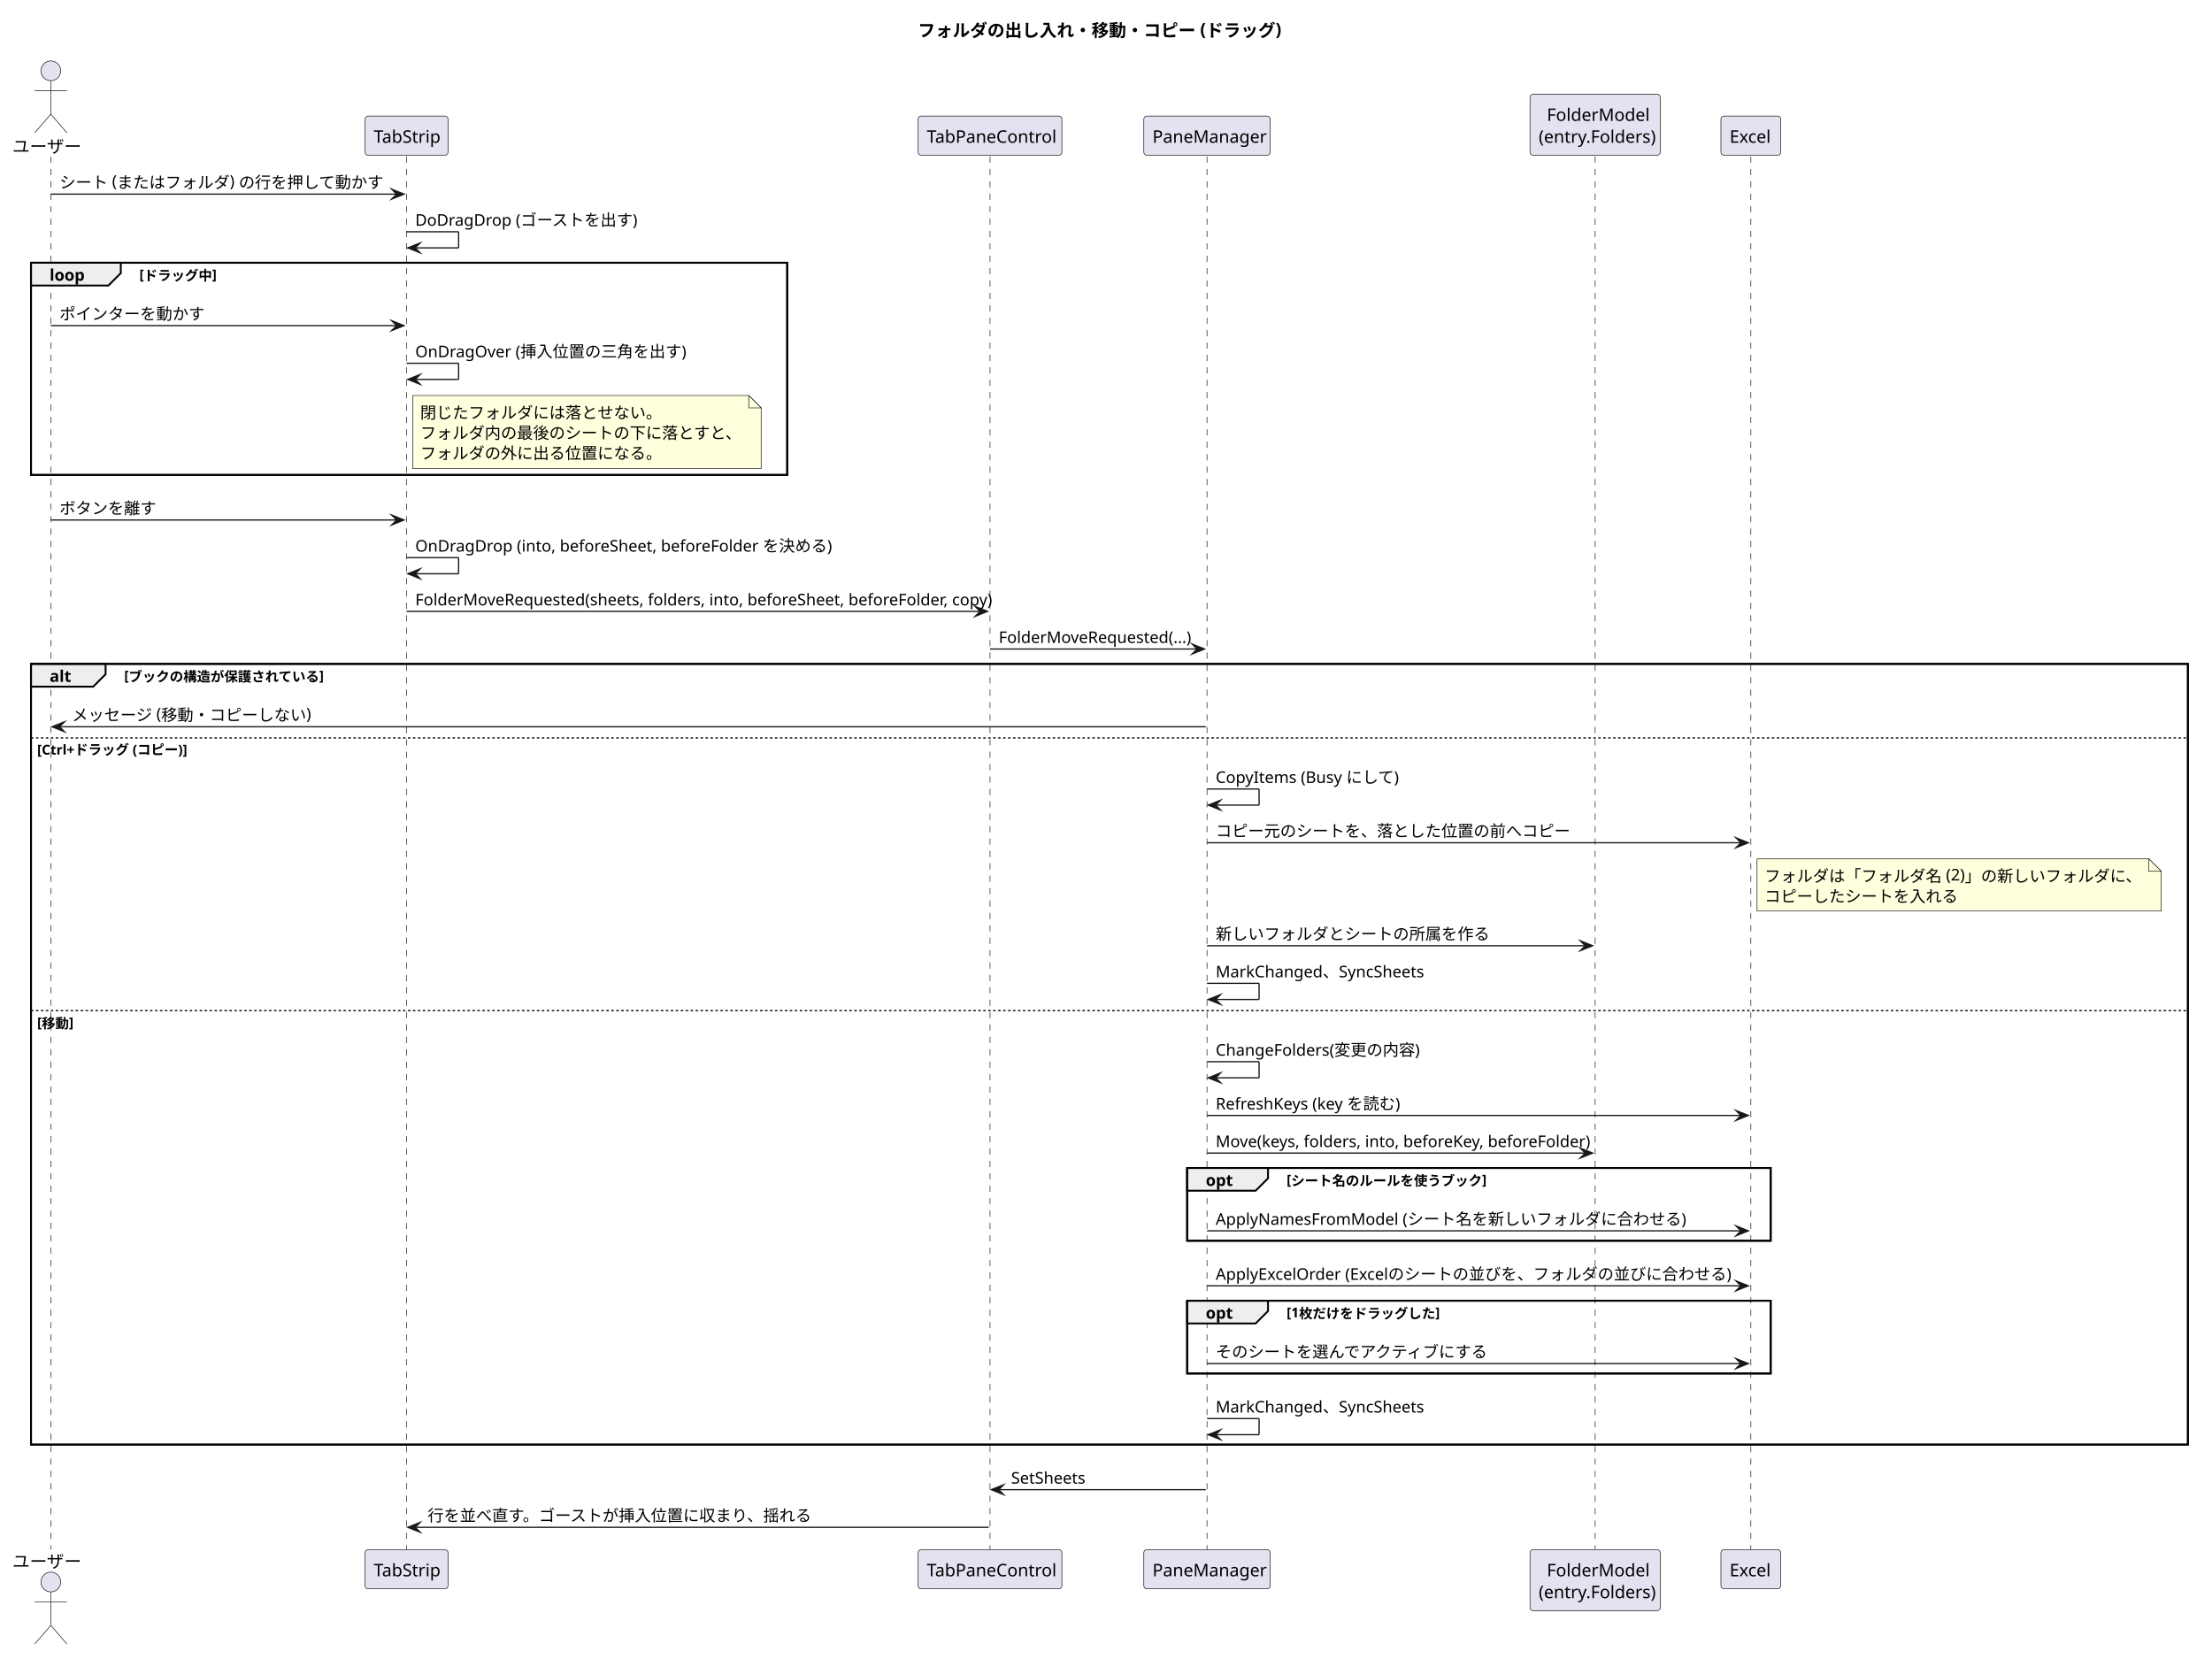
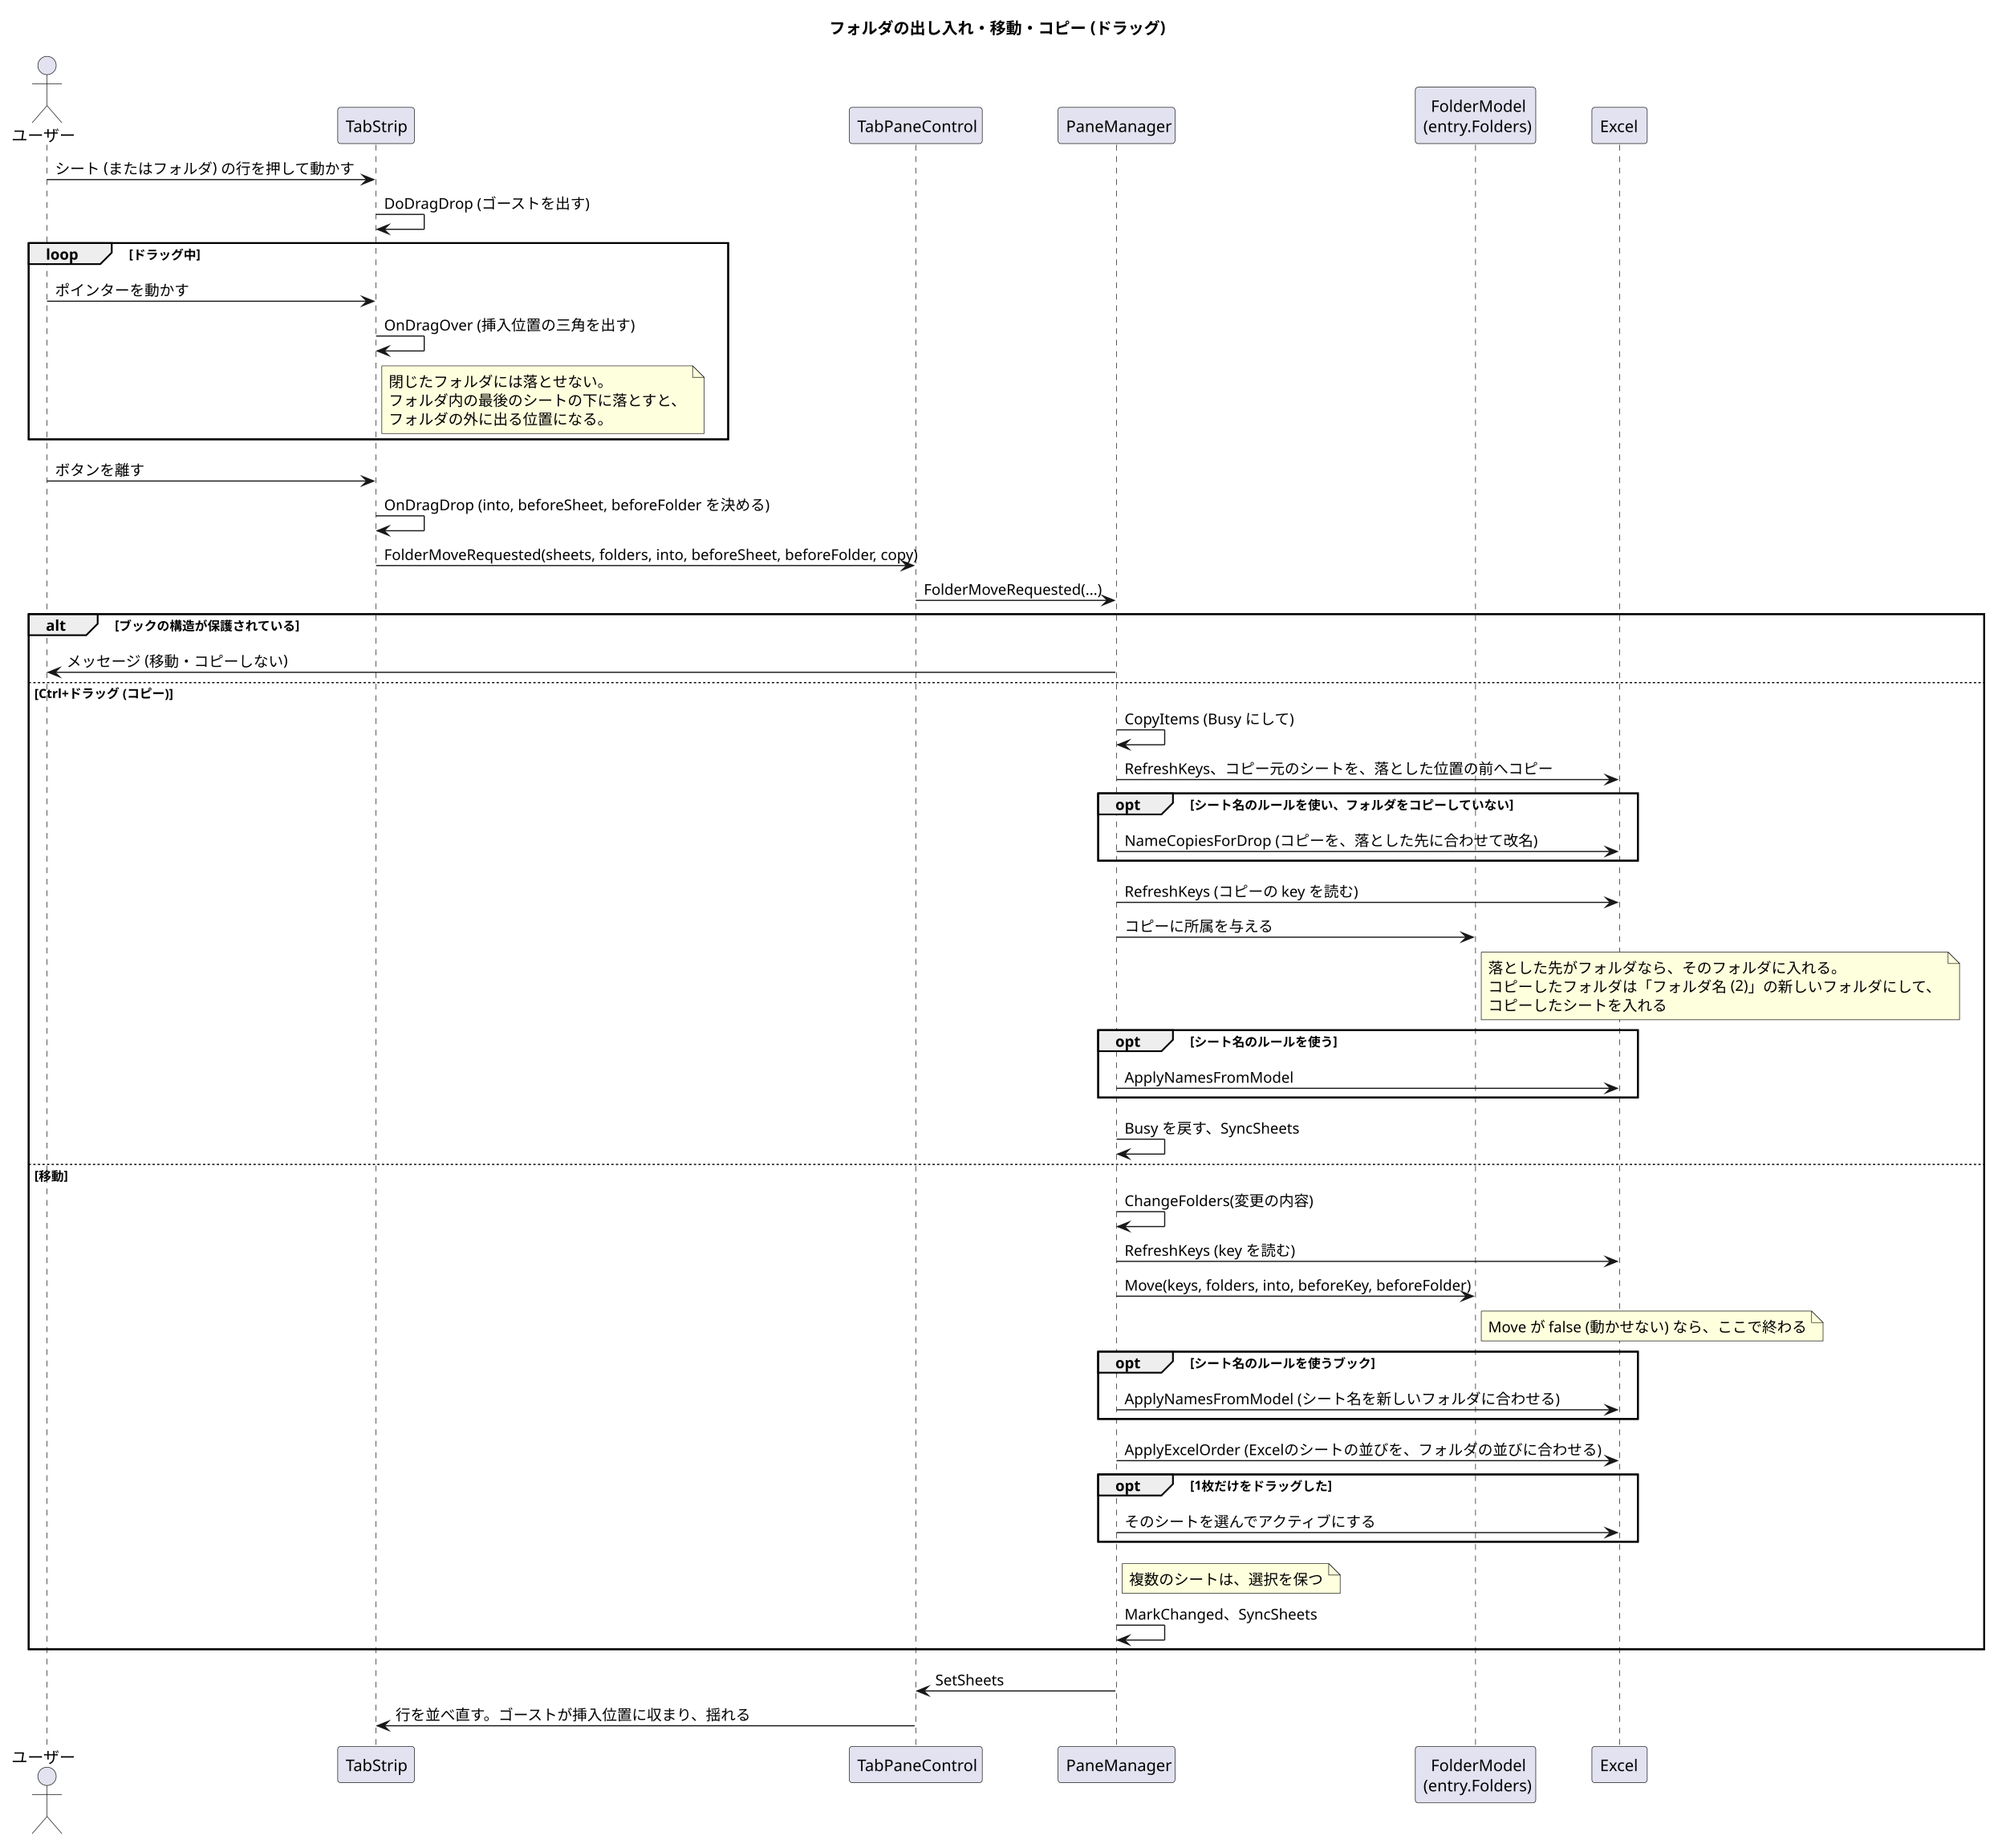
- <svg xmlns="http://www.w3.org/2000/svg" version="1.1" data-diagram-type="SEQUENCE" style="width:1784px;height:1338px;background:#FFFFFF;" width="1784px" height="1338px" viewBox="0 0 1784 1338" zoomAndPan="magnify" preserveAspectRatio="none" contentStyleType="text/css">
+ <svg xmlns="http://www.w3.org/2000/svg" version="1.1" data-diagram-type="SEQUENCE" style="width:1749px;height:1611px;background:#FFFFFF;" width="1749px" height="1611px" viewBox="0 0 1749 1611" zoomAndPan="magnify" preserveAspectRatio="none" contentStyleType="text/css">
  <defs />
  <g font-family="sans-serif" lengthAdjust="spacing">
    <g class="title" data-source-line="1">
-       <text x="740.301" y="29.533" fill="#000" font-size="14" textLength="301.964" font-weight="700">フォルダの出し入れ・移動・コピー (ドラッグ)</text>
+       <text x="723.013" y="29.533" fill="#000" font-size="14" textLength="301.964" font-weight="700">フォルダの出し入れ・移動・コピー (ドラッグ)</text>
    </g>
    <rect x="25" y="211.922" width="609.882" height="171.109" fill="none" style="stroke:#000;stroke-width:1.5;" />
-     <rect x="25" y="535.438" width="1739.566" height="629.648" fill="none" style="stroke:#000;stroke-width:1.5;" />
-     <rect x="957.469" y="941.977" width="470.597" height="58.703" fill="none" style="stroke:#000;stroke-width:1.5;" />
-     <rect x="957.469" y="1049.031" width="470.597" height="58.703" fill="none" style="stroke:#000;stroke-width:1.5;" />
+     <rect x="25" y="535.438" width="1704.991" height="902.461" fill="none" style="stroke:#000;stroke-width:1.5;" />
+     <rect x="957.469" y="691.68" width="470.597" height="58.703" fill="none" style="stroke:#000;stroke-width:1.5;" />
+     <rect x="957.469" y="898.141" width="470.597" height="58.703" fill="none" style="stroke:#000;stroke-width:1.5;" />
+     <rect x="957.469" y="1178.438" width="470.597" height="58.703" fill="none" style="stroke:#000;stroke-width:1.5;" />
+     <rect x="957.469" y="1285.492" width="470.597" height="58.703" fill="none" style="stroke:#000;stroke-width:1.5;" />
    <g class="participant-lifeline" data-qualified-name="U" data-entity-uid="part1" id="part1-lifeline" data-source-line="5">
      <g>
-         <rect x="37.5" y="126.219" width="8" height="1123.57" fill="#000" fill-opacity="0" />
-         <line x1="41" y1="126.219" x2="41" y2="1249.789" style="stroke:#181818;stroke-width:0.5;stroke-dasharray:5,5;" />
+         <rect x="37.5" y="126.219" width="8" height="1396.383" fill="#000" fill-opacity="0" />
+         <line x1="41" y1="126.219" x2="41" y2="1522.602" style="stroke:#181818;stroke-width:0.5;stroke-dasharray:5,5;" />
      </g>
    </g>
    <g class="participant-lifeline" data-qualified-name="S" data-entity-uid="part2" id="part2-lifeline" data-source-line="6">
      <g>
-         <rect x="324.382" y="126.219" width="8" height="1123.57" fill="#000" fill-opacity="0" />
-         <line x1="327.882" y1="126.219" x2="327.882" y2="1249.789" style="stroke:#181818;stroke-width:0.5;stroke-dasharray:5,5;" />
+         <rect x="324.382" y="126.219" width="8" height="1396.383" fill="#000" fill-opacity="0" />
+         <line x1="327.882" y1="126.219" x2="327.882" y2="1522.602" style="stroke:#181818;stroke-width:0.5;stroke-dasharray:5,5;" />
      </g>
    </g>
    <g class="participant-lifeline" data-qualified-name="C" data-entity-uid="part3" id="part3-lifeline" data-source-line="7">
      <g>
-         <rect x="794.958" y="126.219" width="8" height="1123.57" fill="#000" fill-opacity="0" />
-         <line x1="798.458" y1="126.219" x2="798.458" y2="1249.789" style="stroke:#181818;stroke-width:0.5;stroke-dasharray:5,5;" />
+         <rect x="794.958" y="126.219" width="8" height="1396.383" fill="#000" fill-opacity="0" />
+         <line x1="798.458" y1="126.219" x2="798.458" y2="1522.602" style="stroke:#181818;stroke-width:0.5;stroke-dasharray:5,5;" />
      </g>
    </g>
    <g class="participant-lifeline" data-qualified-name="P" data-entity-uid="part4" id="part4-lifeline" data-source-line="8">
      <g>
-         <rect x="969.969" y="126.219" width="8" height="1123.57" fill="#000" fill-opacity="0" />
-         <line x1="973.469" y1="126.219" x2="973.469" y2="1249.789" style="stroke:#181818;stroke-width:0.5;stroke-dasharray:5,5;" />
+         <rect x="969.969" y="126.219" width="8" height="1396.383" fill="#000" fill-opacity="0" />
+         <line x1="973.469" y1="126.219" x2="973.469" y2="1522.602" style="stroke:#181818;stroke-width:0.5;stroke-dasharray:5,5;" />
      </g>
    </g>
    <g class="participant-lifeline" data-qualified-name="F" data-entity-uid="part5" id="part5-lifeline" data-source-line="9">
      <g>
-         <rect x="1282.991" y="126.219" width="8" height="1123.57" fill="#000" fill-opacity="0" />
-         <line x1="1286.491" y1="126.219" x2="1286.491" y2="1249.789" style="stroke:#181818;stroke-width:0.5;stroke-dasharray:5,5;" />
+         <rect x="1282.991" y="126.219" width="8" height="1396.383" fill="#000" fill-opacity="0" />
+         <line x1="1286.491" y1="126.219" x2="1286.491" y2="1522.602" style="stroke:#181818;stroke-width:0.5;stroke-dasharray:5,5;" />
      </g>
    </g>
    <g class="participant-lifeline" data-qualified-name="XL" data-entity-uid="part6" id="part6-lifeline" data-source-line="10">
      <g>
-         <rect x="1408.566" y="126.219" width="8" height="1123.57" fill="#000" fill-opacity="0" />
-         <line x1="1412.066" y1="126.219" x2="1412.066" y2="1249.789" style="stroke:#181818;stroke-width:0.5;stroke-dasharray:5,5;" />
+         <rect x="1408.566" y="126.219" width="8" height="1396.383" fill="#000" fill-opacity="0" />
+         <line x1="1412.066" y1="126.219" x2="1412.066" y2="1522.602" style="stroke:#181818;stroke-width:0.5;stroke-dasharray:5,5;" />
      </g>
    </g>
    <g class="participant participant-head" data-qualified-name="U" data-entity-uid="part1" id="part1-head" data-source-line="5">
      <text x="10" y="123.143" fill="#000" font-size="14" textLength="56">ユーザー</text>
      <ellipse cx="41" cy="57.109" rx="8" ry="8" fill="#E2E2F0" style="stroke:#181818;stroke-width:0.5;" />
      <path d="M41,65.109 L41,92.109 M28,73.109 L54,73.109 M41,92.109 L28,107.109 M41,92.109 L54,107.109" style="stroke:#181818;stroke-width:0.5;" fill="none" />
    </g>
    <g class="participant participant-head" data-qualified-name="S" data-entity-uid="part2" id="part2-head" data-source-line="6">
      <rect x="294.427" y="93.609" width="66.91" height="31.609" fill="#E2E2F0" style="stroke:#181818;stroke-width:0.5;" rx="2.5" ry="2.5" />
      <text x="301.427" y="115.143" fill="#000" font-size="14" textLength="52.91">TabStrip</text>
    </g>
    <g class="participant participant-head" data-qualified-name="C" data-entity-uid="part3" id="part3-head" data-source-line="7">
      <rect x="740.483" y="93.609" width="115.951" height="31.609" fill="#E2E2F0" style="stroke:#181818;stroke-width:0.5;" rx="2.5" ry="2.5" />
      <text x="747.483" y="115.143" fill="#000" font-size="14" textLength="101.951">TabPaneControl</text>
    </g>
    <g class="participant participant-head" data-qualified-name="P" data-entity-uid="part4" id="part4-head" data-source-line="8">
      <rect x="922.494" y="93.609" width="101.951" height="31.609" fill="#E2E2F0" style="stroke:#181818;stroke-width:0.5;" rx="2.5" ry="2.5" />
      <text x="929.494" y="115.143" fill="#000" font-size="14" textLength="87.951">PaneManager</text>
    </g>
    <g class="participant participant-head" data-qualified-name="F" data-entity-uid="part5" id="part5-head" data-source-line="9">
      <rect x="1233.98" y="76" width="105.021" height="49.219" fill="#E2E2F0" style="stroke:#181818;stroke-width:0.5;" rx="2.5" ry="2.5" />
      <text x="1247.584" y="97.533" fill="#000" font-size="14" textLength="77.813">FolderModel</text>
      <text x="1240.98" y="115.143" fill="#000" font-size="14" textLength="91.021">(entry.Folders)</text>
    </g>
    <g class="participant participant-head" data-qualified-name="XL" data-entity-uid="part6" id="part6-head" data-source-line="10">
      <rect x="1387.949" y="93.609" width="48.234" height="31.609" fill="#E2E2F0" style="stroke:#181818;stroke-width:0.5;" rx="2.5" ry="2.5" />
      <text x="1394.949" y="115.143" fill="#000" font-size="14" textLength="34.234">Excel</text>
    </g>
    <g class="participant participant-tail" data-qualified-name="U" data-entity-uid="part1" id="part1-tail" data-source-line="5">
-       <text x="10" y="1264.322" fill="#000" font-size="14" textLength="56">ユーザー</text>
-       <ellipse cx="41" cy="1275.898" rx="8" ry="8" fill="#E2E2F0" style="stroke:#181818;stroke-width:0.5;" />
-       <path d="M41,1283.898 L41,1310.898 M28,1291.898 L54,1291.898 M41,1310.898 L28,1325.898 M41,1310.898 L54,1325.898" style="stroke:#181818;stroke-width:0.5;" fill="none" />
+       <text x="10" y="1537.135" fill="#000" font-size="14" textLength="56">ユーザー</text>
+       <ellipse cx="41" cy="1548.711" rx="8" ry="8" fill="#E2E2F0" style="stroke:#181818;stroke-width:0.5;" />
+       <path d="M41,1556.711 L41,1583.711 M28,1564.711 L54,1564.711 M41,1583.711 L28,1598.711 M41,1583.711 L54,1598.711" style="stroke:#181818;stroke-width:0.5;" fill="none" />
    </g>
    <g class="participant participant-tail" data-qualified-name="S" data-entity-uid="part2" id="part2-tail" data-source-line="6">
-       <rect x="294.427" y="1249.789" width="66.91" height="31.609" fill="#E2E2F0" style="stroke:#181818;stroke-width:0.5;" rx="2.5" ry="2.5" />
-       <text x="301.427" y="1271.322" fill="#000" font-size="14" textLength="52.91">TabStrip</text>
+       <rect x="294.427" y="1522.602" width="66.91" height="31.609" fill="#E2E2F0" style="stroke:#181818;stroke-width:0.5;" rx="2.5" ry="2.5" />
+       <text x="301.427" y="1544.135" fill="#000" font-size="14" textLength="52.91">TabStrip</text>
    </g>
    <g class="participant participant-tail" data-qualified-name="C" data-entity-uid="part3" id="part3-tail" data-source-line="7">
-       <rect x="740.483" y="1249.789" width="115.951" height="31.609" fill="#E2E2F0" style="stroke:#181818;stroke-width:0.5;" rx="2.5" ry="2.5" />
-       <text x="747.483" y="1271.322" fill="#000" font-size="14" textLength="101.951">TabPaneControl</text>
+       <rect x="740.483" y="1522.602" width="115.951" height="31.609" fill="#E2E2F0" style="stroke:#181818;stroke-width:0.5;" rx="2.5" ry="2.5" />
+       <text x="747.483" y="1544.135" fill="#000" font-size="14" textLength="101.951">TabPaneControl</text>
    </g>
    <g class="participant participant-tail" data-qualified-name="P" data-entity-uid="part4" id="part4-tail" data-source-line="8">
-       <rect x="922.494" y="1249.789" width="101.951" height="31.609" fill="#E2E2F0" style="stroke:#181818;stroke-width:0.5;" rx="2.5" ry="2.5" />
-       <text x="929.494" y="1271.322" fill="#000" font-size="14" textLength="87.951">PaneManager</text>
+       <rect x="922.494" y="1522.602" width="101.951" height="31.609" fill="#E2E2F0" style="stroke:#181818;stroke-width:0.5;" rx="2.5" ry="2.5" />
+       <text x="929.494" y="1544.135" fill="#000" font-size="14" textLength="87.951">PaneManager</text>
    </g>
    <g class="participant participant-tail" data-qualified-name="F" data-entity-uid="part5" id="part5-tail" data-source-line="9">
-       <rect x="1233.98" y="1249.789" width="105.021" height="49.219" fill="#E2E2F0" style="stroke:#181818;stroke-width:0.5;" rx="2.5" ry="2.5" />
-       <text x="1247.584" y="1271.322" fill="#000" font-size="14" textLength="77.813">FolderModel</text>
-       <text x="1240.98" y="1288.932" fill="#000" font-size="14" textLength="91.021">(entry.Folders)</text>
+       <rect x="1233.98" y="1522.602" width="105.021" height="49.219" fill="#E2E2F0" style="stroke:#181818;stroke-width:0.5;" rx="2.5" ry="2.5" />
+       <text x="1247.584" y="1544.135" fill="#000" font-size="14" textLength="77.813">FolderModel</text>
+       <text x="1240.98" y="1561.744" fill="#000" font-size="14" textLength="91.021">(entry.Folders)</text>
    </g>
    <g class="participant participant-tail" data-qualified-name="XL" data-entity-uid="part6" id="part6-tail" data-source-line="10">
-       <rect x="1387.949" y="1249.789" width="48.234" height="31.609" fill="#E2E2F0" style="stroke:#181818;stroke-width:0.5;" rx="2.5" ry="2.5" />
-       <text x="1394.949" y="1271.322" fill="#000" font-size="14" textLength="34.234">Excel</text>
+       <rect x="1387.949" y="1522.602" width="48.234" height="31.609" fill="#E2E2F0" style="stroke:#181818;stroke-width:0.5;" rx="2.5" ry="2.5" />
+       <text x="1394.949" y="1544.135" fill="#000" font-size="14" textLength="34.234">Excel</text>
    </g>
    <g class="message" data-entity-1="part1" data-entity-2="part2" id="msg1" data-source-line="12">
      <polygon points="315.882,152.57,325.882,156.57,315.882,160.57,319.882,156.57" fill="#181818" style="stroke:#181818;stroke-width:1;stroke-linejoin:miter;stroke-miterlimit:10;" />
      <line x1="41" y1="156.57" x2="321.882" y2="156.57" style="stroke:#181818;stroke-width:1;" />
      <text x="48" y="151.714" fill="#000" font-size="13" textLength="262.882">シート (またはフォルダ) の行を押して動かす</text>
    </g>
    <g class="message" data-entity-1="part2" data-entity-2="part2" id="msg2" data-source-line="13">
      <line x1="327.882" y1="186.922" x2="369.882" y2="186.922" style="stroke:#181818;stroke-width:1;" />
      <line x1="369.882" y1="186.922" x2="369.882" y2="199.922" style="stroke:#181818;stroke-width:1;" />
      <line x1="328.882" y1="199.922" x2="369.882" y2="199.922" style="stroke:#181818;stroke-width:1;" />
      <polygon points="338.882,195.922,328.882,199.922,338.882,203.922,334.882,199.922" fill="#181818" style="stroke:#181818;stroke-width:1;stroke-linejoin:miter;stroke-miterlimit:10;" />
      <text x="334.882" y="182.065" fill="#000" font-size="13" textLength="176.243">DoDragDrop (ゴーストを出す)</text>
    </g>
    <path d="M25,211.922 L97.435,211.922 L97.435,220.273 L87.435,230.273 L25,230.273 L25,211.922" style="stroke:#000;stroke-width:1.5;" fill="#EEE" />
    <rect x="25" y="211.922" width="609.882" height="171.109" fill="none" style="stroke:#000;stroke-width:1.5;" />
    <text x="40" y="226.417" fill="#000" font-size="13" textLength="27.435" font-weight="700">loop</text>
    <text x="112.435" y="225.341" fill="#000" font-size="11" textLength="64.045" font-weight="700">[ドラッグ中]</text>
    <g class="message" data-entity-1="part1" data-entity-2="part2" id="msg3" data-source-line="15">
      <polygon points="315.882,258.625,325.882,262.625,315.882,266.625,319.882,262.625" fill="#181818" style="stroke:#181818;stroke-width:1;stroke-linejoin:miter;stroke-miterlimit:10;" />
      <line x1="41" y1="262.625" x2="321.882" y2="262.625" style="stroke:#181818;stroke-width:1;" />
      <text x="48" y="257.769" fill="#000" font-size="13" textLength="117">ポインターを動かす</text>
    </g>
    <g class="message" data-entity-1="part2" data-entity-2="part2" id="msg4" data-source-line="16">
      <line x1="327.882" y1="292.977" x2="369.882" y2="292.977" style="stroke:#181818;stroke-width:1;" />
      <line x1="369.882" y1="292.977" x2="369.882" y2="305.977" style="stroke:#181818;stroke-width:1;" />
      <line x1="328.882" y1="305.977" x2="369.882" y2="305.977" style="stroke:#181818;stroke-width:1;" />
      <polygon points="338.882,301.977,328.882,305.977,338.882,309.977,334.882,305.977" fill="#181818" style="stroke:#181818;stroke-width:1;stroke-linejoin:miter;stroke-miterlimit:10;" />
      <text x="334.882" y="288.12" fill="#000" font-size="13" textLength="215.96">OnDragOver (挿入位置の三角を出す)</text>
    </g>
    <path d="M332.882,318.977 L332.882,377.977 L613.882,377.977 L613.882,328.977 L603.882,318.977 L332.882,318.977" style="stroke:#181818;stroke-width:0.5;" fill="#FEFFDD" />
    <path d="M603.882,318.977 L603.882,328.977 L613.882,328.977 L603.882,318.977" style="stroke:#181818;stroke-width:0.5;" fill="#FEFFDD" />
    <text x="338.882" y="337.472" fill="#000" font-size="13" textLength="195">閉じたフォルダには落とせない。</text>
    <text x="338.882" y="353.823" fill="#000" font-size="13" textLength="260">フォルダ内の最後のシートの下に落とすと、</text>
    <text x="338.882" y="370.175" fill="#000" font-size="13" textLength="195">フォルダの外に出る位置になる。</text>
    <g class="message" data-entity-1="part1" data-entity-2="part2" id="msg5" data-source-line="19">
      <polygon points="315.882,415.383,325.882,419.383,315.882,423.383,319.882,419.383" fill="#181818" style="stroke:#181818;stroke-width:1;stroke-linejoin:miter;stroke-miterlimit:10;" />
      <line x1="41" y1="419.383" x2="321.882" y2="419.383" style="stroke:#181818;stroke-width:1;" />
      <text x="48" y="414.526" fill="#000" font-size="13" textLength="78">ボタンを離す</text>
    </g>
    <g class="message" data-entity-1="part2" data-entity-2="part2" id="msg6" data-source-line="20">
      <line x1="327.882" y1="449.734" x2="369.882" y2="449.734" style="stroke:#181818;stroke-width:1;" />
      <line x1="369.882" y1="449.734" x2="369.882" y2="462.734" style="stroke:#181818;stroke-width:1;" />
      <line x1="328.882" y1="462.734" x2="369.882" y2="462.734" style="stroke:#181818;stroke-width:1;" />
      <polygon points="338.882,458.734,328.882,462.734,338.882,466.734,334.882,462.734" fill="#181818" style="stroke:#181818;stroke-width:1;stroke-linejoin:miter;stroke-miterlimit:10;" />
      <text x="334.882" y="444.878" fill="#000" font-size="13" textLength="321.528">OnDragDrop (into, beforeSheet, beforeFolder を決める)</text>
    </g>
    <g class="message" data-entity-1="part2" data-entity-2="part3" id="msg7" data-source-line="21">
      <polygon points="786.458,489.086,796.458,493.086,786.458,497.086,790.458,493.086" fill="#181818" style="stroke:#181818;stroke-width:1;stroke-linejoin:miter;stroke-miterlimit:10;" />
      <line x1="327.882" y1="493.086" x2="792.458" y2="493.086" style="stroke:#181818;stroke-width:1;" />
      <text x="334.882" y="488.229" fill="#000" font-size="13" textLength="446.577">FolderMoveRequested(sheets, folders, into, beforeSheet, beforeFolder, copy)</text>
    </g>
    <g class="message" data-entity-1="part3" data-entity-2="part4" id="msg8" data-source-line="22">
      <polygon points="961.469,519.438,971.469,523.438,961.469,527.438,965.469,523.438" fill="#181818" style="stroke:#181818;stroke-width:1;stroke-linejoin:miter;stroke-miterlimit:10;" />
      <line x1="798.458" y1="523.438" x2="967.469" y2="523.438" style="stroke:#181818;stroke-width:1;" />
      <text x="805.458" y="518.581" fill="#000" font-size="13" textLength="151.011">FolderMoveRequested(...)</text>
    </g>
    <path d="M25,535.438 L85.171,535.438 L85.171,543.789 L75.171,553.789 L25,553.789 L25,535.438" style="stroke:#000;stroke-width:1.5;" fill="#EEE" />
-     <rect x="25" y="535.438" width="1739.566" height="629.648" fill="none" style="stroke:#000;stroke-width:1.5;" />
+     <rect x="25" y="535.438" width="1704.991" height="902.461" fill="none" style="stroke:#000;stroke-width:1.5;" />
    <text x="40" y="549.933" fill="#000" font-size="13" textLength="15.171" font-weight="700">alt</text>
    <text x="100.171" y="548.856" fill="#000" font-size="11" textLength="166.139" font-weight="700">[ブックの構造が保護されている]</text>
    <g class="message" data-entity-1="part4" data-entity-2="part1" id="msg9" data-source-line="25">
      <polygon points="52,582.141,42,586.141,52,590.141,48,586.141" fill="#181818" style="stroke:#181818;stroke-width:1;stroke-linejoin:miter;stroke-miterlimit:10;" />
      <line x1="46" y1="586.141" x2="972.469" y2="586.141" style="stroke:#181818;stroke-width:1;" />
      <text x="58" y="581.284" fill="#000" font-size="13" textLength="194.27">メッセージ (移動・コピーしない)</text>
    </g>
-     <line x1="25" y1="595.141" x2="1764.566" y2="595.141" style="stroke:#000;stroke-width:1;stroke-dasharray:2,2;" />
+     <line x1="25" y1="595.141" x2="1729.991" y2="595.141" style="stroke:#000;stroke-width:1;stroke-dasharray:2,2;" />
    <text x="30" y="608.56" fill="#000" font-size="11" textLength="122.482" font-weight="700">[Ctrl+ドラッグ (コピー)]</text>
    <g class="message" data-entity-1="part4" data-entity-2="part4" id="msg10" data-source-line="27">
      <line x1="973.469" y1="636.328" x2="1015.469" y2="636.328" style="stroke:#181818;stroke-width:1;" />
      <line x1="1015.469" y1="636.328" x2="1015.469" y2="649.328" style="stroke:#181818;stroke-width:1;" />
      <line x1="974.469" y1="649.328" x2="1015.469" y2="649.328" style="stroke:#181818;stroke-width:1;" />
      <polygon points="984.469,645.328,974.469,649.328,984.469,653.328,980.469,649.328" fill="#181818" style="stroke:#181818;stroke-width:1;stroke-linejoin:miter;stroke-miterlimit:10;" />
      <text x="980.469" y="631.472" fill="#000" font-size="13" textLength="145.914">CopyItems (Busy にして)</text>
    </g>
    <g class="message" data-entity-1="part4" data-entity-2="part6" id="msg11" data-source-line="28">
      <polygon points="1400.066,675.68,1410.066,679.68,1400.066,683.68,1404.066,679.68" fill="#181818" style="stroke:#181818;stroke-width:1;stroke-linejoin:miter;stroke-miterlimit:10;" />
      <line x1="973.469" y1="679.68" x2="1406.066" y2="679.68" style="stroke:#181818;stroke-width:1;" />
-       <text x="980.469" y="674.823" fill="#000" font-size="13" textLength="286">コピー元のシートを、落とした位置の前へコピー</text>
-     </g>
-     <path d="M1417.066,692.68 L1417.066,734.68 L1743.066,734.68 L1743.066,702.68 L1733.066,692.68 L1417.066,692.68" style="stroke:#181818;stroke-width:0.5;" fill="#FEFFDD" />
-     <path d="M1733.066,692.68 L1733.066,702.68 L1743.066,702.68 L1733.066,692.68" style="stroke:#181818;stroke-width:0.5;" fill="#FEFFDD" />
-     <text x="1423.066" y="711.175" fill="#000" font-size="13" textLength="305.5">フォルダは「フォルダ名 (2)」の新しいフォルダに、</text>
-     <text x="1423.066" y="727.526" fill="#000" font-size="13" textLength="156">コピーしたシートを入れる</text>
-     <g class="message" data-entity-1="part4" data-entity-2="part5" id="msg12" data-source-line="30">
-       <polygon points="1274.491,758.734,1284.491,762.734,1274.491,766.734,1278.491,762.734" fill="#181818" style="stroke:#181818;stroke-width:1;stroke-linejoin:miter;stroke-miterlimit:10;" />
-       <line x1="973.469" y1="762.734" x2="1280.491" y2="762.734" style="stroke:#181818;stroke-width:1;" />
-       <text x="980.469" y="757.878" fill="#000" font-size="13" textLength="221">新しいフォルダとシートの所属を作る</text>
-     </g>
-     <g class="message" data-entity-1="part4" data-entity-2="part4" id="msg13" data-source-line="31">
-       <line x1="973.469" y1="793.086" x2="1015.469" y2="793.086" style="stroke:#181818;stroke-width:1;" />
-       <line x1="1015.469" y1="793.086" x2="1015.469" y2="806.086" style="stroke:#181818;stroke-width:1;" />
-       <line x1="974.469" y1="806.086" x2="1015.469" y2="806.086" style="stroke:#181818;stroke-width:1;" />
-       <polygon points="984.469,802.086,974.469,806.086,984.469,810.086,980.469,806.086" fill="#181818" style="stroke:#181818;stroke-width:1;stroke-linejoin:miter;stroke-miterlimit:10;" />
-       <text x="980.469" y="788.229" fill="#000" font-size="13" textLength="164.03">MarkChanged、SyncSheets</text>
-     </g>
-     <line x1="25" y1="815.086" x2="1764.566" y2="815.086" style="stroke:#000;stroke-width:1;stroke-dasharray:2,2;" />
-     <text x="30" y="828.505" fill="#000" font-size="11" textLength="30.014" font-weight="700">[移動]</text>
-     <g class="message" data-entity-1="part4" data-entity-2="part4" id="msg14" data-source-line="33">
-       <line x1="973.469" y1="856.273" x2="1015.469" y2="856.273" style="stroke:#181818;stroke-width:1;" />
-       <line x1="1015.469" y1="856.273" x2="1015.469" y2="869.273" style="stroke:#181818;stroke-width:1;" />
-       <line x1="974.469" y1="869.273" x2="1015.469" y2="869.273" style="stroke:#181818;stroke-width:1;" />
-       <polygon points="984.469,865.273,974.469,869.273,984.469,873.273,980.469,869.273" fill="#181818" style="stroke:#181818;stroke-width:1;stroke-linejoin:miter;stroke-miterlimit:10;" />
-       <text x="980.469" y="851.417" fill="#000" font-size="13" textLength="162.544">ChangeFolders(変更の内容)</text>
-     </g>
-     <g class="message" data-entity-1="part4" data-entity-2="part6" id="msg15" data-source-line="34">
-       <polygon points="1400.066,895.625,1410.066,899.625,1400.066,903.625,1404.066,899.625" fill="#181818" style="stroke:#181818;stroke-width:1;stroke-linejoin:miter;stroke-miterlimit:10;" />
-       <line x1="973.469" y1="899.625" x2="1406.066" y2="899.625" style="stroke:#181818;stroke-width:1;" />
-       <text x="980.469" y="894.769" fill="#000" font-size="13" textLength="149.532">RefreshKeys (key を読む)</text>
-     </g>
-     <g class="message" data-entity-1="part4" data-entity-2="part5" id="msg16" data-source-line="35">
-       <polygon points="1274.491,925.977,1284.491,929.977,1274.491,933.977,1278.491,929.977" fill="#181818" style="stroke:#181818;stroke-width:1;stroke-linejoin:miter;stroke-miterlimit:10;" />
-       <line x1="973.469" y1="929.977" x2="1280.491" y2="929.977" style="stroke:#181818;stroke-width:1;" />
-       <text x="980.469" y="925.12" fill="#000" font-size="13" textLength="289.021">Move(keys, folders, into, beforeKey, beforeFolder)</text>
-     </g>
-     <path d="M957.469,941.977 L1022.68,941.977 L1022.68,950.328 L1012.68,960.328 L957.469,960.328 L957.469,941.977" style="stroke:#000;stroke-width:1.5;" fill="#EEE" />
-     <rect x="957.469" y="941.977" width="470.597" height="58.703" fill="none" style="stroke:#000;stroke-width:1.5;" />
-     <text x="972.469" y="956.472" fill="#000" font-size="13" textLength="20.211" font-weight="700">opt</text>
-     <text x="1037.68" y="955.396" fill="#000" font-size="11" textLength="166.139" font-weight="700">[シート名のルールを使うブック]</text>
-     <g class="message" data-entity-1="part4" data-entity-2="part6" id="msg17" data-source-line="37">
-       <polygon points="1400.066,988.68,1410.066,992.68,1400.066,996.68,1404.066,992.68" fill="#181818" style="stroke:#181818;stroke-width:1;stroke-linejoin:miter;stroke-miterlimit:10;" />
-       <line x1="973.469" y1="992.68" x2="1406.066" y2="992.68" style="stroke:#181818;stroke-width:1;" />
-       <text x="980.469" y="987.823" fill="#000" font-size="13" textLength="372.703">ApplyNamesFromModel (シート名を新しいフォルダに合わせる)</text>
-     </g>
-     <g class="message" data-entity-1="part4" data-entity-2="part6" id="msg18" data-source-line="39">
-       <polygon points="1400.066,1033.031,1410.066,1037.031,1400.066,1041.031,1404.066,1037.031" fill="#181818" style="stroke:#181818;stroke-width:1;stroke-linejoin:miter;stroke-miterlimit:10;" />
-       <line x1="973.469" y1="1037.031" x2="1406.066" y2="1037.031" style="stroke:#181818;stroke-width:1;" />
-       <text x="980.469" y="1032.175" fill="#000" font-size="13" textLength="414.597">ApplyExcelOrder (Excelのシートの並びを、フォルダの並びに合わせる)</text>
-     </g>
-     <path d="M957.469,1049.031 L1022.68,1049.031 L1022.68,1057.383 L1012.68,1067.383 L957.469,1067.383 L957.469,1049.031" style="stroke:#000;stroke-width:1.5;" fill="#EEE" />
-     <rect x="957.469" y="1049.031" width="470.597" height="58.703" fill="none" style="stroke:#000;stroke-width:1.5;" />
-     <text x="972.469" y="1063.526" fill="#000" font-size="13" textLength="20.211" font-weight="700">opt</text>
-     <text x="1037.68" y="1062.45" fill="#000" font-size="11" textLength="126.881" font-weight="700">[1枚だけをドラッグした]</text>
-     <g class="message" data-entity-1="part4" data-entity-2="part6" id="msg19" data-source-line="41">
+       <text x="980.469" y="674.823" fill="#000" font-size="13" textLength="373.42">RefreshKeys、コピー元のシートを、落とした位置の前へコピー</text>
+     </g>
+     <path d="M957.469,691.68 L1022.68,691.68 L1022.68,700.031 L1012.68,710.031 L957.469,710.031 L957.469,691.68" style="stroke:#000;stroke-width:1.5;" fill="#EEE" />
+     <rect x="957.469" y="691.68" width="470.597" height="58.703" fill="none" style="stroke:#000;stroke-width:1.5;" />
+     <text x="972.469" y="706.175" fill="#000" font-size="13" textLength="20.211" font-weight="700">opt</text>
+     <text x="1037.68" y="705.099" fill="#000" font-size="11" textLength="290.92" font-weight="700">[シート名のルールを使い、フォルダをコピーしていない]</text>
+     <g class="message" data-entity-1="part4" data-entity-2="part6" id="msg12" data-source-line="30">
+       <polygon points="1400.066,738.383,1410.066,742.383,1400.066,746.383,1404.066,742.383" fill="#181818" style="stroke:#181818;stroke-width:1;stroke-linejoin:miter;stroke-miterlimit:10;" />
+       <line x1="973.469" y1="742.383" x2="1406.066" y2="742.383" style="stroke:#181818;stroke-width:1;" />
+       <text x="980.469" y="737.526" fill="#000" font-size="13" textLength="356.091">NameCopiesForDrop (コピーを、落とした先に合わせて改名)</text>
+     </g>
+     <g class="message" data-entity-1="part4" data-entity-2="part6" id="msg13" data-source-line="32">
+       <polygon points="1400.066,782.734,1410.066,786.734,1400.066,790.734,1404.066,786.734" fill="#181818" style="stroke:#181818;stroke-width:1;stroke-linejoin:miter;stroke-miterlimit:10;" />
+       <line x1="973.469" y1="786.734" x2="1406.066" y2="786.734" style="stroke:#181818;stroke-width:1;" />
+       <text x="980.469" y="781.878" fill="#000" font-size="13" textLength="205.144">RefreshKeys (コピーの key を読む)</text>
+     </g>
+     <g class="message" data-entity-1="part4" data-entity-2="part5" id="msg14" data-source-line="33">
+       <polygon points="1274.491,813.086,1284.491,817.086,1274.491,821.086,1278.491,817.086" fill="#181818" style="stroke:#181818;stroke-width:1;stroke-linejoin:miter;stroke-miterlimit:10;" />
+       <line x1="973.469" y1="817.086" x2="1280.491" y2="817.086" style="stroke:#181818;stroke-width:1;" />
+       <text x="980.469" y="812.229" fill="#000" font-size="13" textLength="130">コピーに所属を与える</text>
+     </g>
+     <path d="M1291.491,830.086 L1291.491,889.086 L1708.491,889.086 L1708.491,840.086 L1698.491,830.086 L1291.491,830.086" style="stroke:#181818;stroke-width:0.5;" fill="#FEFFDD" />
+     <path d="M1698.491,830.086 L1698.491,840.086 L1708.491,840.086 L1698.491,830.086" style="stroke:#181818;stroke-width:0.5;" fill="#FEFFDD" />
+     <text x="1297.491" y="848.581" fill="#000" font-size="13" textLength="312">落とした先がフォルダなら、そのフォルダに入れる。</text>
+     <text x="1297.491" y="864.933" fill="#000" font-size="13" textLength="396.5">コピーしたフォルダは「フォルダ名 (2)」の新しいフォルダにして、</text>
+     <text x="1297.491" y="881.284" fill="#000" font-size="13" textLength="156">コピーしたシートを入れる</text>
+     <path d="M957.469,898.141 L1022.68,898.141 L1022.68,906.492 L1012.68,916.492 L957.469,916.492 L957.469,898.141" style="stroke:#000;stroke-width:1.5;" fill="#EEE" />
+     <rect x="957.469" y="898.141" width="470.597" height="58.703" fill="none" style="stroke:#000;stroke-width:1.5;" />
+     <text x="972.469" y="912.636" fill="#000" font-size="13" textLength="20.211" font-weight="700">opt</text>
+     <text x="1037.68" y="911.56" fill="#000" font-size="11" textLength="132.107" font-weight="700">[シート名のルールを使う]</text>
+     <g class="message" data-entity-1="part4" data-entity-2="part6" id="msg15" data-source-line="36">
+       <polygon points="1400.066,944.844,1410.066,948.844,1400.066,952.844,1404.066,948.844" fill="#181818" style="stroke:#181818;stroke-width:1;stroke-linejoin:miter;stroke-miterlimit:10;" />
+       <line x1="973.469" y1="948.844" x2="1406.066" y2="948.844" style="stroke:#181818;stroke-width:1;" />
+       <text x="980.469" y="943.987" fill="#000" font-size="13" textLength="139.433">ApplyNamesFromModel</text>
+     </g>
+     <g class="message" data-entity-1="part4" data-entity-2="part4" id="msg16" data-source-line="38">
+       <line x1="973.469" y1="993.195" x2="1015.469" y2="993.195" style="stroke:#181818;stroke-width:1;" />
+       <line x1="1015.469" y1="993.195" x2="1015.469" y2="1006.195" style="stroke:#181818;stroke-width:1;" />
+       <line x1="974.469" y1="1006.195" x2="1015.469" y2="1006.195" style="stroke:#181818;stroke-width:1;" />
+       <polygon points="984.469,1002.195,974.469,1006.195,984.469,1010.195,980.469,1006.195" fill="#181818" style="stroke:#181818;stroke-width:1;stroke-linejoin:miter;stroke-miterlimit:10;" />
+       <text x="980.469" y="988.339" fill="#000" font-size="13" textLength="153.886">Busy を戻す、SyncSheets</text>
+     </g>
+     <line x1="25" y1="1015.195" x2="1729.991" y2="1015.195" style="stroke:#000;stroke-width:1;stroke-dasharray:2,2;" />
+     <text x="30" y="1028.614" fill="#000" font-size="11" textLength="30.014" font-weight="700">[移動]</text>
+     <g class="message" data-entity-1="part4" data-entity-2="part4" id="msg17" data-source-line="40">
+       <line x1="973.469" y1="1056.383" x2="1015.469" y2="1056.383" style="stroke:#181818;stroke-width:1;" />
+       <line x1="1015.469" y1="1056.383" x2="1015.469" y2="1069.383" style="stroke:#181818;stroke-width:1;" />
+       <line x1="974.469" y1="1069.383" x2="1015.469" y2="1069.383" style="stroke:#181818;stroke-width:1;" />
+       <polygon points="984.469,1065.383,974.469,1069.383,984.469,1073.383,980.469,1069.383" fill="#181818" style="stroke:#181818;stroke-width:1;stroke-linejoin:miter;stroke-miterlimit:10;" />
+       <text x="980.469" y="1051.526" fill="#000" font-size="13" textLength="162.544">ChangeFolders(変更の内容)</text>
+     </g>
+     <g class="message" data-entity-1="part4" data-entity-2="part6" id="msg18" data-source-line="41">
      <polygon points="1400.066,1095.734,1410.066,1099.734,1400.066,1103.734,1404.066,1099.734" fill="#181818" style="stroke:#181818;stroke-width:1;stroke-linejoin:miter;stroke-miterlimit:10;" />
      <line x1="973.469" y1="1099.734" x2="1406.066" y2="1099.734" style="stroke:#181818;stroke-width:1;" />
-       <text x="980.469" y="1094.878" fill="#000" font-size="13" textLength="221">そのシートを選んでアクティブにする</text>
-     </g>
-     <g class="message" data-entity-1="part4" data-entity-2="part4" id="msg20" data-source-line="43">
-       <line x1="973.469" y1="1144.086" x2="1015.469" y2="1144.086" style="stroke:#181818;stroke-width:1;" />
-       <line x1="1015.469" y1="1144.086" x2="1015.469" y2="1157.086" style="stroke:#181818;stroke-width:1;" />
-       <line x1="974.469" y1="1157.086" x2="1015.469" y2="1157.086" style="stroke:#181818;stroke-width:1;" />
-       <polygon points="984.469,1153.086,974.469,1157.086,984.469,1161.086,980.469,1157.086" fill="#181818" style="stroke:#181818;stroke-width:1;stroke-linejoin:miter;stroke-miterlimit:10;" />
-       <text x="980.469" y="1139.229" fill="#000" font-size="13" textLength="164.03">MarkChanged、SyncSheets</text>
-     </g>
-     <g class="message" data-entity-1="part4" data-entity-2="part3" id="msg21" data-source-line="45">
-       <polygon points="809.458,1197.438,799.458,1201.438,809.458,1205.438,805.458,1201.438" fill="#181818" style="stroke:#181818;stroke-width:1;stroke-linejoin:miter;stroke-miterlimit:10;" />
-       <line x1="803.458" y1="1201.438" x2="972.469" y2="1201.438" style="stroke:#181818;stroke-width:1;" />
-       <text x="815.458" y="1196.581" fill="#000" font-size="13" textLength="59.985">SetSheets</text>
-     </g>
-     <g class="message" data-entity-1="part3" data-entity-2="part2" id="msg22" data-source-line="46">
-       <polygon points="338.882,1227.789,328.882,1231.789,338.882,1235.789,334.882,1231.789" fill="#181818" style="stroke:#181818;stroke-width:1;stroke-linejoin:miter;stroke-miterlimit:10;" />
-       <line x1="332.882" y1="1231.789" x2="797.458" y2="1231.789" style="stroke:#181818;stroke-width:1;" />
-       <text x="344.882" y="1226.933" fill="#000" font-size="13" textLength="312">行を並べ直す。ゴーストが挿入位置に収まり、揺れる</text>
+       <text x="980.469" y="1094.878" fill="#000" font-size="13" textLength="149.532">RefreshKeys (key を読む)</text>
+     </g>
+     <g class="message" data-entity-1="part4" data-entity-2="part5" id="msg19" data-source-line="42">
+       <polygon points="1274.491,1126.086,1284.491,1130.086,1274.491,1134.086,1278.491,1130.086" fill="#181818" style="stroke:#181818;stroke-width:1;stroke-linejoin:miter;stroke-miterlimit:10;" />
+       <line x1="973.469" y1="1130.086" x2="1280.491" y2="1130.086" style="stroke:#181818;stroke-width:1;" />
+       <text x="980.469" y="1125.229" fill="#000" font-size="13" textLength="289.021">Move(keys, folders, into, beforeKey, beforeFolder)</text>
+     </g>
+     <path d="M1291.491,1143.086 L1291.491,1169.086 L1589.491,1169.086 L1589.491,1153.086 L1579.491,1143.086 L1291.491,1143.086" style="stroke:#181818;stroke-width:0.5;" fill="#FEFFDD" />
+     <path d="M1579.491,1143.086 L1579.491,1153.086 L1589.491,1153.086 L1579.491,1143.086" style="stroke:#181818;stroke-width:0.5;" fill="#FEFFDD" />
+     <text x="1297.491" y="1161.581" fill="#000" font-size="13" textLength="277.354">Move が false (動かせない) なら、ここで終わる</text>
+     <path d="M957.469,1178.438 L1022.68,1178.438 L1022.68,1186.789 L1012.68,1196.789 L957.469,1196.789 L957.469,1178.438" style="stroke:#000;stroke-width:1.5;" fill="#EEE" />
+     <rect x="957.469" y="1178.438" width="470.597" height="58.703" fill="none" style="stroke:#000;stroke-width:1.5;" />
+     <text x="972.469" y="1192.933" fill="#000" font-size="13" textLength="20.211" font-weight="700">opt</text>
+     <text x="1037.68" y="1191.856" fill="#000" font-size="11" textLength="166.139" font-weight="700">[シート名のルールを使うブック]</text>
+     <g class="message" data-entity-1="part4" data-entity-2="part6" id="msg20" data-source-line="45">
+       <polygon points="1400.066,1225.141,1410.066,1229.141,1400.066,1233.141,1404.066,1229.141" fill="#181818" style="stroke:#181818;stroke-width:1;stroke-linejoin:miter;stroke-miterlimit:10;" />
+       <line x1="973.469" y1="1229.141" x2="1406.066" y2="1229.141" style="stroke:#181818;stroke-width:1;" />
+       <text x="980.469" y="1224.284" fill="#000" font-size="13" textLength="372.703">ApplyNamesFromModel (シート名を新しいフォルダに合わせる)</text>
+     </g>
+     <g class="message" data-entity-1="part4" data-entity-2="part6" id="msg21" data-source-line="47">
+       <polygon points="1400.066,1269.492,1410.066,1273.492,1400.066,1277.492,1404.066,1273.492" fill="#181818" style="stroke:#181818;stroke-width:1;stroke-linejoin:miter;stroke-miterlimit:10;" />
+       <line x1="973.469" y1="1273.492" x2="1406.066" y2="1273.492" style="stroke:#181818;stroke-width:1;" />
+       <text x="980.469" y="1268.636" fill="#000" font-size="13" textLength="414.597">ApplyExcelOrder (Excelのシートの並びを、フォルダの並びに合わせる)</text>
+     </g>
+     <path d="M957.469,1285.492 L1022.68,1285.492 L1022.68,1293.844 L1012.68,1303.844 L957.469,1303.844 L957.469,1285.492" style="stroke:#000;stroke-width:1.5;" fill="#EEE" />
+     <rect x="957.469" y="1285.492" width="470.597" height="58.703" fill="none" style="stroke:#000;stroke-width:1.5;" />
+     <text x="972.469" y="1299.987" fill="#000" font-size="13" textLength="20.211" font-weight="700">opt</text>
+     <text x="1037.68" y="1298.911" fill="#000" font-size="11" textLength="126.881" font-weight="700">[1枚だけをドラッグした]</text>
+     <g class="message" data-entity-1="part4" data-entity-2="part6" id="msg22" data-source-line="49">
+       <polygon points="1400.066,1332.195,1410.066,1336.195,1400.066,1340.195,1404.066,1336.195" fill="#181818" style="stroke:#181818;stroke-width:1;stroke-linejoin:miter;stroke-miterlimit:10;" />
+       <line x1="973.469" y1="1336.195" x2="1406.066" y2="1336.195" style="stroke:#181818;stroke-width:1;" />
+       <text x="980.469" y="1331.339" fill="#000" font-size="13" textLength="221">そのシートを選んでアクティブにする</text>
+     </g>
+     <path d="M978.469,1363.195 L978.469,1389.195 L1168.469,1389.195 L1168.469,1373.195 L1158.469,1363.195 L978.469,1363.195" style="stroke:#181818;stroke-width:0.5;" fill="#FEFFDD" />
+     <path d="M1158.469,1363.195 L1158.469,1373.195 L1168.469,1373.195 L1158.469,1363.195" style="stroke:#181818;stroke-width:0.5;" fill="#FEFFDD" />
+     <text x="984.469" y="1381.69" fill="#000" font-size="13" textLength="169">複数のシートは、選択を保つ</text>
+     <g class="message" data-entity-1="part4" data-entity-2="part4" id="msg23" data-source-line="52">
+       <line x1="973.469" y1="1416.898" x2="1015.469" y2="1416.898" style="stroke:#181818;stroke-width:1;" />
+       <line x1="1015.469" y1="1416.898" x2="1015.469" y2="1429.898" style="stroke:#181818;stroke-width:1;" />
+       <line x1="974.469" y1="1429.898" x2="1015.469" y2="1429.898" style="stroke:#181818;stroke-width:1;" />
+       <polygon points="984.469,1425.898,974.469,1429.898,984.469,1433.898,980.469,1429.898" fill="#181818" style="stroke:#181818;stroke-width:1;stroke-linejoin:miter;stroke-miterlimit:10;" />
+       <text x="980.469" y="1412.042" fill="#000" font-size="13" textLength="164.03">MarkChanged、SyncSheets</text>
+     </g>
+     <g class="message" data-entity-1="part4" data-entity-2="part3" id="msg24" data-source-line="54">
+       <polygon points="809.458,1470.25,799.458,1474.25,809.458,1478.25,805.458,1474.25" fill="#181818" style="stroke:#181818;stroke-width:1;stroke-linejoin:miter;stroke-miterlimit:10;" />
+       <line x1="803.458" y1="1474.25" x2="972.469" y2="1474.25" style="stroke:#181818;stroke-width:1;" />
+       <text x="815.458" y="1469.394" fill="#000" font-size="13" textLength="59.985">SetSheets</text>
+     </g>
+     <g class="message" data-entity-1="part3" data-entity-2="part2" id="msg25" data-source-line="55">
+       <polygon points="338.882,1500.602,328.882,1504.602,338.882,1508.602,334.882,1504.602" fill="#181818" style="stroke:#181818;stroke-width:1;stroke-linejoin:miter;stroke-miterlimit:10;" />
+       <line x1="332.882" y1="1504.602" x2="797.458" y2="1504.602" style="stroke:#181818;stroke-width:1;" />
+       <text x="344.882" y="1499.745" fill="#000" font-size="13" textLength="312">行を並べ直す。ゴーストが挿入位置に収まり、揺れる</text>
    </g>
  </g>
</svg>
